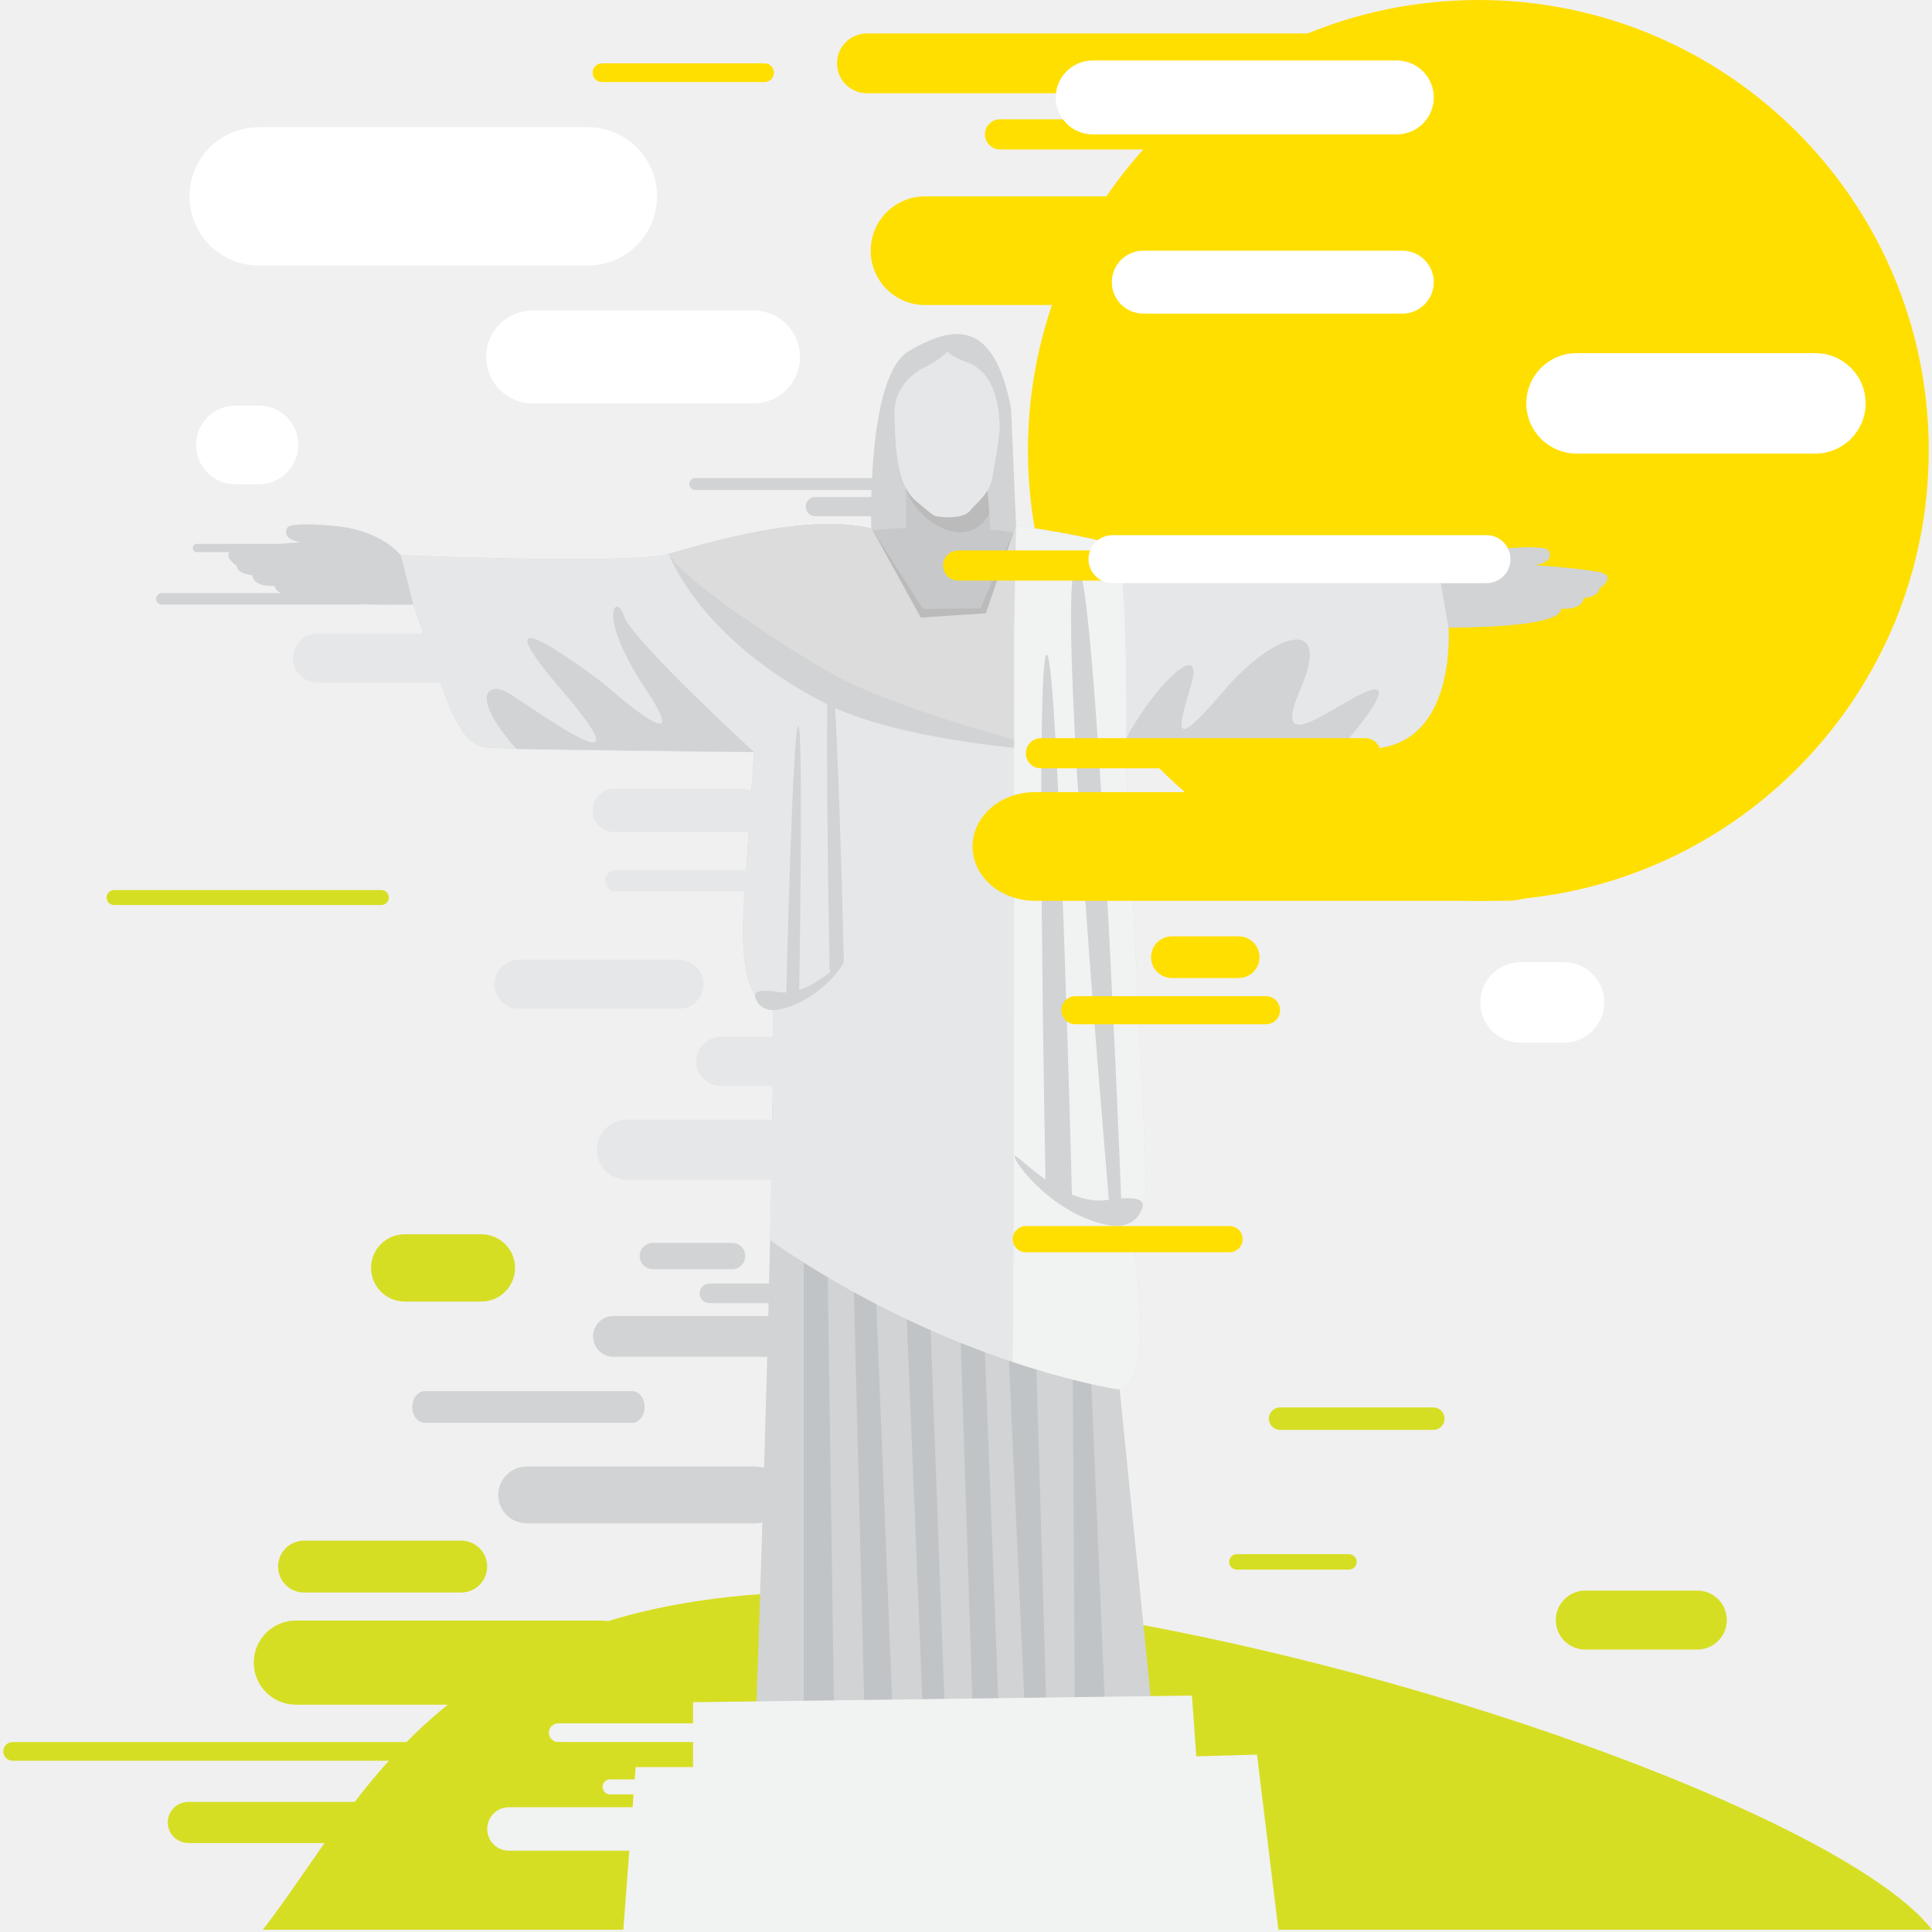
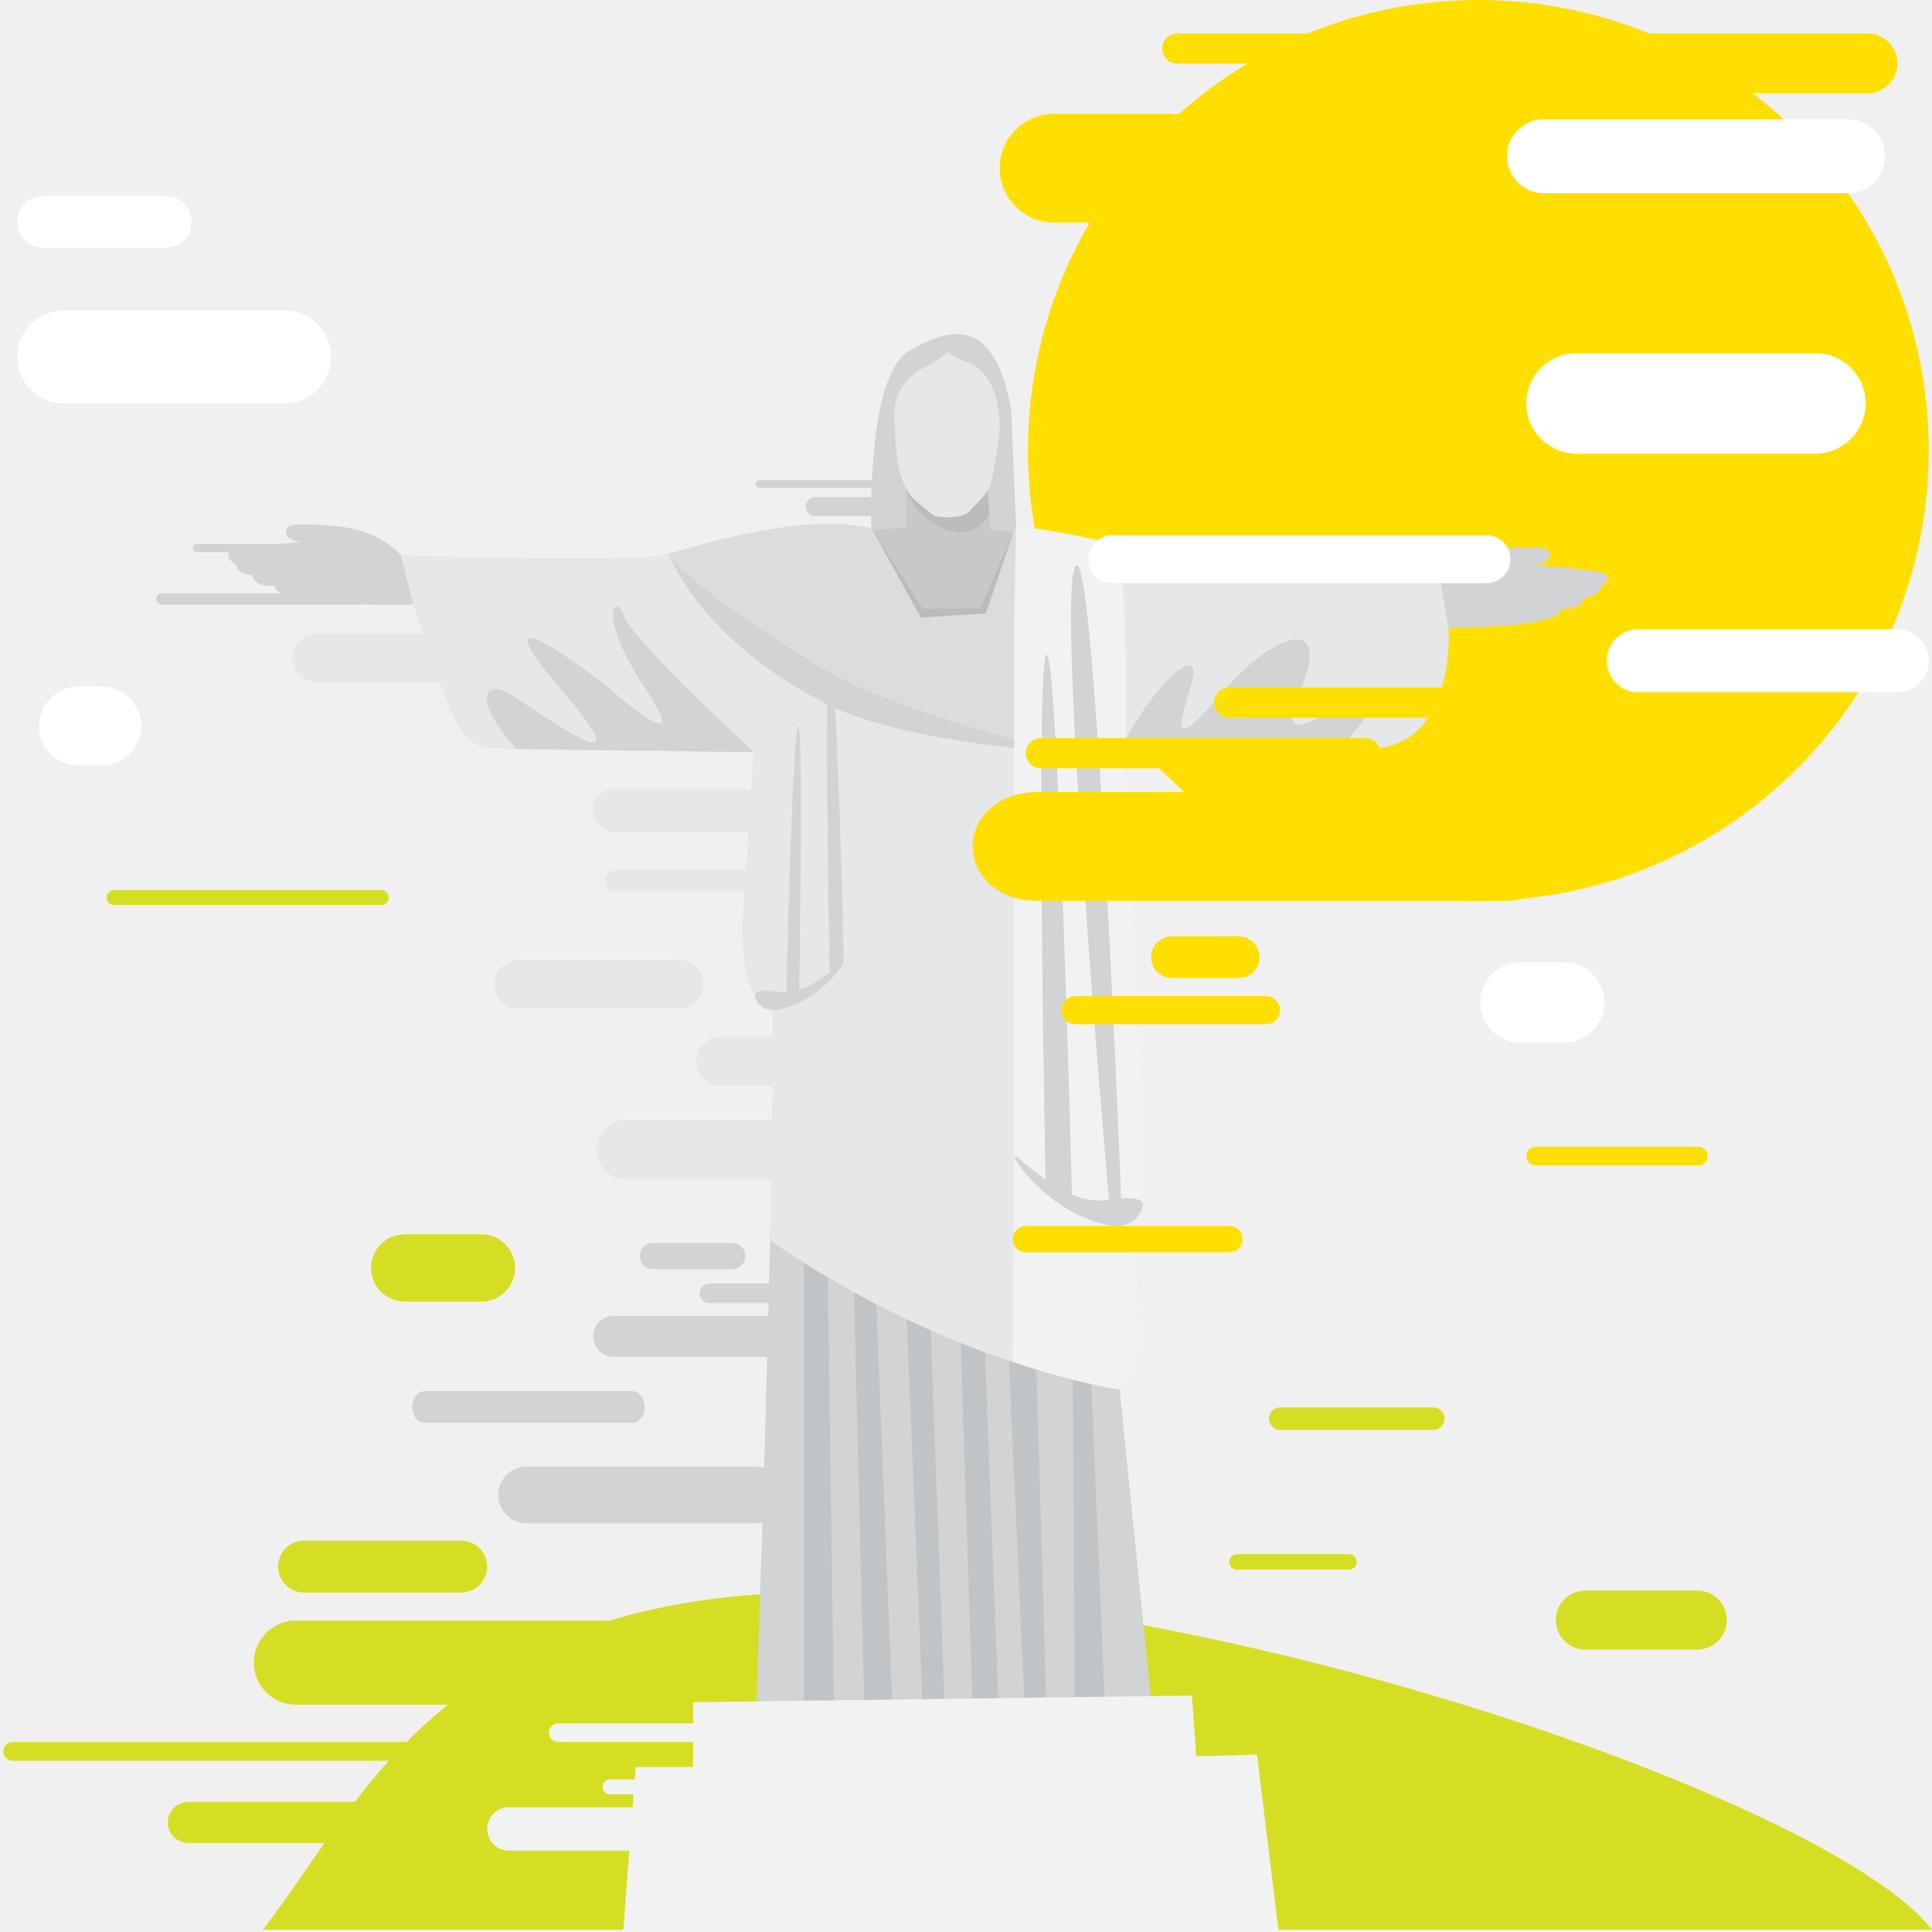
<svg xmlns="http://www.w3.org/2000/svg" version="1.1" id="Layer_1" x="0px" y="0px" width="480px" height="480px" viewBox="0 0 480 480" enable-background="new 0 0 480 480" xml:space="preserve">
  <g>
-     <path fill="#FFDF00" d="M479.191,111.9c0,61.8-50.097,111.896-111.902,111.896c-61.794,0-111.895-50.096-111.895-111.896   C255.395,50.099,305.495,0,367.289,0C429.096,0,479.191,50.099,479.191,111.9z" />
-     <path fill="#D6DE23" d="M480,479.428c-24.957-32.113-178.049-83.949-274.068-83.949c-96.016,0-115.659,51.837-140.623,83.949H480z" />
+     <path fill="#FFDF00" d="M479.191,111.9c0,61.8-50.102,111.896-111.902,111.896c-61.794,0-111.895-50.096-111.895-111.896   C255.395,50.099,305.495,0,367.289,0C429.096,0,479.191,50.099,479.191,111.9z" />
+     <path fill="#D6DE23" d="M480,479.428c-24.957-32.108-178.049-83.949-274.068-83.949c-96.016,0-115.659,51.842-140.623,83.949H480z" />
    <g>
-       <path fill="#D1D3D4" d="M397.169,142.085c-4.965-0.928-15.815-1.701-15.815-1.701s4.965-0.466,3.416-3.57    c0,0,0-1.547-11.787-0.464c-8.711,0.802-13.519,4.398-15.437,6.222c-6.124,0.765-41.22,4.587-69.136-4.148    c-18.885-5.916-35.967-7.757-35.967-7.757l-1.243-29.144c-4.343-22.945-14.879-20.463-25.424-14.264    c-10.54,6.202-9.3,44.029-9.3,44.029c-16.434-3.876-41.083,3.72-50.383,6.356c-9.302,2.634-66.504,0.309-66.504,0.309    s-4.653-6.201-16.437-7.287c-11.785-1.085-11.785,0.464-11.785,0.464c-1.543,3.098,3.413,3.564,3.413,3.564    s-10.849,0.779-15.816,1.704c-4.957,0.931-0.155,4.189-0.155,4.189c0,2.019,3.879,2.324,3.879,2.324    c0.309,3.104,5.583,2.64,5.583,2.64c0,5.578,34.417,4.65,34.417,4.65c8.675,24.801,10.932,35.182,18.908,35.563    c16.417,0.782,65.734,1.074,65.734,1.074s-0.624,9.251-2.485,37.155c-1.861,27.905,7.132,26.354,7.132,26.354    c0.621,44.028-4.341,181.386-4.341,181.386l99.219-0.619l-8.685-85.89c9.927-1.859,2.485-41.857,2.485-41.857    s3.82,0.104,4.031-9.608c0.154-7.237-4.965-103.558-4.965-103.558s52.711-1.246,65.73-4.962    c13.023-3.722,14.629-20.294,14.471-28.216c-0.003-0.309-0.021-0.682-0.046-1.082c9.966-0.04,27.985-0.67,27.985-4.707    c0,0,5.271,0.466,5.576-2.637c0,0,3.877-0.309,3.877-2.325C397.32,146.271,402.128,143.014,397.169,142.085z" />
+       <path fill="#D1D3D4" d="M397.169,142.085c-4.965-0.928-15.815-1.701-15.815-1.701s4.965-0.466,3.416-3.57    c0,0,0-1.547-11.787-0.464c-8.711,0.802-13.519,4.398-15.437,6.222c-6.124,0.765-41.22,4.587-69.136-4.148    c-18.885-5.916-35.967-7.757-35.967-7.757l-1.243-29.144c-4.343-22.945-14.879-20.463-25.424-14.264    c-10.54,6.202-9.3,44.029-9.3,44.029c-16.434-3.876-41.083,3.72-50.383,6.356c-9.302,2.634-66.504,0.309-66.504,0.309    s-4.653-6.201-16.437-7.287c-11.785-1.085-11.785,0.464-11.785,0.464c-1.543,3.098,3.413,3.564,3.413,3.564    s-10.849,0.779-15.816,1.704c-4.957,0.931-0.155,4.189-0.155,4.189c0,2.019,3.879,2.324,3.879,2.324    c0.309,3.104,5.583,2.64,5.583,2.64c0,5.578,34.417,4.65,34.417,4.65c8.675,24.801,10.932,35.182,18.908,35.563    c16.417,0.782,65.734,1.074,65.734,1.074s-0.624,9.251-2.485,37.155c-1.861,27.905,7.132,26.354,7.132,26.354    c0.621,44.023-4.341,181.386-4.341,181.386l99.22-0.619l-8.686-85.895c9.928-1.854,2.484-41.854,2.484-41.854    s3.82,0.104,4.031-9.608c0.15-7.236-4.965-103.558-4.965-103.558s52.711-1.246,65.729-4.962    c13.021-3.722,14.629-20.294,14.471-28.216c-0.003-0.309-0.021-0.682-0.046-1.082c9.966-0.04,27.983-0.67,27.983-4.707    c0,0,5.271,0.466,5.576-2.637c0,0,3.879-0.309,3.879-2.325C397.32,146.271,402.128,143.014,397.169,142.085z" />
      <g>
        <polygon fill="#C1C4C6" points="199.673,312.403 199.673,425.572 207.217,425.572 205.6,314.024    " />
        <polygon fill="#C1C4C6" points="212.067,317.797 214.762,425.033 221.768,425.572 217.456,317.254    " />
        <polygon fill="#C1C4C6" points="225,320.488 229.312,426.104 234.698,423.957 230.927,322.643    " />
        <polygon fill="#C1C4C6" points="238.471,326.953 241.704,426.104 248.172,426.104 244.4,328.568    " />
        <polygon fill="#C1C4C6" points="250.327,330.728 254.641,425.572 260.023,426.104 257.336,334.501    " />
        <polygon fill="#C1C4C6" points="266.492,336.654 267.033,425.033 274.581,425.033 270.805,336.116    " />
      </g>
      <polygon fill="#F1F2F2" points="154.825,480 157.926,439.028 172.189,439.028 172.189,422.908 296.134,421.26 297.215,436.349     312.303,435.931 317.686,480   " />
      <path fill="#C7C8C9" d="M225,119.664c0,0,0.022,0.979,0.049,2.511c0.08,4.919,0.223,15.544-0.049,18.144    c-0.355,3.413,20.657,5.392,21.736,1.077c0,0-1.079-16.52-1.617-21.915L225,119.664z" />
-       <path fill="#C7C8C9" d="M215.572,131.878c0,0,20.746-2.425,38.529,0.805l-6.734,23.982l-21.015-0.539L215.572,131.878z" />
-       <path fill="#E6E7E8" d="M357.546,142.572c-6.124,0.765-41.22,4.587-69.136-4.148c-18.885-5.916-35.967-7.757-35.967-7.757    l-7.508,21.686l-16.163,1.083l-12.297-22.146c-16.434-3.876-41.083,3.72-50.383,6.356c-9.302,2.634-66.504,0.309-66.504,0.309    l3.101,12.249c8.675,24.801,10.932,35.182,18.908,35.563c16.417,0.782,65.734,1.074,65.734,1.074s-0.624,9.251-2.485,37.155    c-1.861,27.904,7.132,26.354,7.132,26.354c0.183,13.063-0.123,34.336-0.647,57.802c44.985,31.202,86.841,37.077,86.841,37.077    c9.927-1.86,2.485-41.858,2.485-41.858s3.82,0.104,4.031-9.608c0.154-7.238-4.965-103.558-4.965-103.558s52.711-1.246,65.73-4.962    c13.023-3.722,14.629-20.294,14.471-28.216c-0.003-0.309-0.021-0.682-0.046-1.082L357.546,142.572z" />
+       <path fill="#C7C8C9" d="M215.572,131.878c0,0,20.746-2.425,38.53,0.805l-6.73,23.982l-21.015-0.539L215.572,131.878z" />
+       <path fill="#E6E7E8" d="M357.546,142.572c-6.124,0.765-41.22,4.587-69.136-4.148c-18.885-5.916-35.967-7.757-35.967-7.757    l-7.508,21.686l-16.167,1.083l-12.297-22.146c-16.434-3.876-41.083,3.72-50.383,6.356c-9.302,2.634-66.504,0.309-66.504,0.309    l3.101,12.249c8.675,24.801,10.932,35.182,18.908,35.563c16.417,0.782,65.734,1.074,65.734,1.074s-0.624,9.251-2.485,37.155    c-1.861,27.904,7.132,26.354,7.132,26.354c0.183,13.063-0.123,34.336-0.647,57.807c44.985,31.2,86.841,37.075,86.841,37.075    c9.932-1.858,2.482-41.856,2.482-41.856s3.818,0.104,4.029-9.604c0.154-7.238-4.965-103.563-4.965-103.563    s52.711-1.246,65.73-4.962c13.022-3.722,14.629-20.294,14.471-28.216c-0.003-0.309-0.021-0.682-0.046-1.082L357.546,142.572z" />
      <path fill="#D1D3D4" d="M209.548,239.029c0-1.128-8.057,8.639-15.917,7.45c-8.071-1.227-5.912,1.481-5.557,2.283    c0.544,1.209,2.405,2.565,5.14,2.09C202.754,249.174,209.548,240.162,209.548,239.029z" />
      <path fill="#D1D3D4" d="M209.64,238.579c0-0.601-1.761-74.421-3.384-74.421c-1.629,0-0.167,74.802-0.167,75.4    c0,0.599-0.306,2.883,1.443,1.808C208.924,240.518,209.64,239.171,209.64,238.579z" />
      <path fill="#BBBBBC" d="M225,119.664c0,0-0.263,0.109,0.101,1.606c1.821,7.441,14.719,16.667,20.689,6.428    c-0.247-3.298-0.487-6.393-0.671-8.217L225,119.664z" />
      <path fill="#E6E7E8" d="M235.416,87.328c0,0-2.422,2.425-5.388,3.771c-2.963,1.354-8.083,5.122-7.813,12.125    c0.223,5.667,0.257,13.268,2.975,18.252c0.644,1.177,1.435,2.213,2.419,3.032c5.119,4.314,4.33,3.596,5.944,3.868    c1.618,0.266,5.995,0.369,7.481-1.515c1.481-1.89,4.762-4.1,5.432-7.874c0.677-3.768,2.021-10.776,1.888-13.608    c-0.138-2.826-0.535-12.26-7.68-15.224C240.673,90.157,236.089,88.542,235.416,87.328z" />
-       <path fill="#D1D3D4" d="M252.443,130.667l-7.508,21.686l-16.163,1.083l-12.297-22.146c-16.434-3.876-41.083,3.72-50.383,6.356    c9.328,20.637,30.971,33.333,40.582,37.882c19.69,9.311,57.123,11.312,57.123,11.312L252.443,130.667z" />
-       <path fill="#DCDCDD" d="M252.443,130.667l-7.508,21.686l-16.163,1.083l-12.297-22.146c-16.434-3.876-41.083,3.72-50.383,6.356    c3.94,7.163,35.282,27.406,44.891,31.95c19.69,9.319,52.814,17.244,52.814,17.244L252.443,130.667z" />
+       <path fill="#D1D3D4" d="M252.443,130.667l-7.508,21.686l-16.167,1.083l-12.297-22.146c-16.434-3.876-41.083,3.72-50.383,6.356    c9.328,20.637,30.971,33.333,40.582,37.882c19.69,9.311,57.123,11.312,57.123,11.312L252.443,130.667z" />
+       <path fill="#DCDCDD" d="M252.443,130.667l-7.508,21.686l-16.167,1.083l-12.297-22.146c-16.434-3.876-41.083,3.72-50.383,6.356    c3.94,7.163,35.282,27.406,44.891,31.95c19.69,9.319,52.814,17.244,52.814,17.244L252.443,130.667z" />
      <g>
-         <path fill="#F1F2F2" d="M276.843,135.197c-13.766-3.387-24.399-4.53-24.399-4.53l-0.5,26.539c0,0,0.166,157.688-0.354,181.156     c17.241,5.656,26.584,6.863,26.584,6.863c9.926-1.859,2.485-41.857,2.485-41.857s3.819,0.104,4.032-9.608     c0.153-7.238-4.965-103.558-4.965-103.558S280.523,136.104,276.843,135.197z" />
+         <path fill="#F1F2F2" d="M276.843,135.197c-13.766-3.387-24.399-4.53-24.399-4.53l-0.5,26.539c0,0,0.166,157.688-0.354,181.156     c17.241,5.651,26.584,6.858,26.584,6.858c9.926-1.854,2.485-41.854,2.485-41.854s3.819,0.104,4.032-9.608     c0.148-7.237-4.965-103.558-4.965-103.558S280.523,136.104,276.843,135.197z" />
        <path fill="#D1D3D4" d="M252.079,287.346c0-1.638,11.662,12.512,23.04,10.782c11.67-1.774,8.555,2.142,8.037,3.298     c-0.788,1.754-3.473,3.729-7.434,3.029C261.911,302.027,252.079,288.982,252.079,287.346z" />
-         <path fill="#D1D3D4" d="M266.313,296.868c0-1.043-3.438-134.222-6.268-134.222s-0.286,130.122-0.286,131.17     c0,1.035-0.27,2.336,2.517,3.138C264.989,297.744,266.313,297.91,266.313,296.868z" />
+         <path fill="#D1D3D4" d="M266.313,296.868c0-1.043-3.438-134.222-6.268-134.222s-0.286,130.122-0.286,131.17     c0,1.035-0.271,2.336,2.517,3.138C264.989,297.744,266.313,297.91,266.313,296.868z" />
        <path fill="#D1D3D4" d="M198.528,247.938c0-0.504,1.168-67.558-0.198-67.558c-1.375,0-2.969,65.576-2.969,66.079     c0,0.505-0.135,1.129,1.21,1.523C197.889,248.359,198.528,248.439,198.528,247.938z" />
        <path fill="#D1D3D4" d="M278.706,301.718c0-1.047-6.284-161.219-11.136-161.219c-5.951,0,7.973,157.119,7.973,158.161     c0,1.048-0.132,2.337,1.214,3.145C278.074,302.6,278.706,302.754,278.706,301.718z" />
      </g>
      <path fill="#D1D3D4" d="M187.333,186.839c0,0-30.753-28.233-32.365-33.894c-1.618-5.657-7.275-0.807,5.66,18.596    c12.933,19.395-10.51-1.618-10.51-1.618s-34.761-26.673-10.505,1.618c24.248,28.288-10.514,1.612-14.553,0    c-4.04-1.618-8.083,1.612,3.232,14.544L187.333,186.839z" />
-       <path fill="#D1D3D4" d="M279.966,183.071l-0.239,7.129c0,0,37.424,0.143,51.972-2.815c0,0,16.442-18.055,8.896-15.904    c-7.547,2.159-25.603,18.33-17.517-0.267c8.085-18.593-6.466-14.281-19.132,0.536c-12.66,14.819-11.584,10.245-8.082-1.34    C299.367,158.821,288.046,168.523,279.966,183.071z" />
+       <path fill="#D1D3D4" d="M279.966,183.071l-0.239,7.129c0,0,37.424,0.143,51.977-2.815c0,0,16.438-18.055,8.896-15.904    c-7.549,2.159-25.604,18.33-17.519-0.267c8.085-18.593-6.47-14.281-19.136,0.536c-12.656,14.819-11.584,10.245-8.082-1.34    C299.367,158.821,288.046,168.523,279.966,183.071z" />
      <polygon fill="#BBBBBC" points="216.917,131.878 229.312,151.276 243.594,151.142 251.674,132.414 244.936,152.353     228.774,153.435   " />
    </g>
-     <path fill="#FFDF00" d="M216.319,62.282c0,7.455,6.041,13.497,13.491,13.497h102.365c7.45,0,13.491-6.042,13.491-13.497l0,0   c0-7.45-6.041-13.491-13.491-13.491H229.811C222.36,48.791,216.319,54.832,216.319,62.282L216.319,62.282z" />
+     <path fill="#FFDF00" d="M248.363,41.782c0,7.455,6.041,13.497,13.49,13.497h102.361c7.45,0,13.491-6.042,13.491-13.497l0,0   c0-7.45-6.041-13.491-13.491-13.491H261.855C254.404,28.291,248.363,34.332,248.363,41.782L248.363,41.782z" />
    <path fill="#FFDF00" d="M241.632,210.302c0,7.453,6.917,13.494,15.452,13.494h117.251c8.535,0,15.453-6.042,15.453-13.494l0,0   c0-7.449-6.918-13.494-15.453-13.494H257.084C248.549,196.809,241.632,202.853,241.632,210.302L241.632,210.302z" />
    <path fill="#FFDF00" d="M254.865,187.146c0,2.067,1.676,3.742,3.744,3.742h80.642c2.063,0,3.744-1.675,3.744-3.742l0,0   c0-2.07-1.681-3.745-3.744-3.745h-80.642C256.541,183.401,254.865,185.076,254.865,187.146L254.865,187.146z" />
-     <path fill="#FFDF00" d="M234.297,140.499c0,2.07,1.675,3.746,3.745,3.746h80.64c2.064,0,3.745-1.675,3.745-3.746l0,0   c0-2.07-1.681-3.745-3.745-3.745h-80.64C235.972,136.754,234.297,138.429,234.297,140.499L234.297,140.499z" />
-     <path fill="#FFDF00" d="M244.707,33.384c0,2.07,1.675,3.745,3.745,3.745h80.637c2.07,0,3.745-1.675,3.745-3.745l0,0   c0-2.07-1.675-3.745-3.745-3.745h-80.637C246.382,29.639,244.707,31.314,244.707,33.384L244.707,33.384z" />
-     <path fill="#FFDF00" d="M207.956,15.735c0,4.106,3.327,7.43,7.432,7.43h129.12c4.104,0,7.428-3.324,7.428-7.43l0,0   c0-4.103-3.324-7.432-7.428-7.432h-129.12C211.283,8.303,207.956,11.633,207.956,15.735L207.956,15.735z" />
-     <path fill="#FFDF00" d="M147.229,18.063c0,1.283,1.042,2.325,2.325,2.325h40.402c1.285,0,2.325-1.042,2.325-2.325l0,0   c0-1.285-1.04-2.328-2.325-2.328h-40.402C148.271,15.735,147.229,16.778,147.229,18.063L147.229,18.063z" />
-     <path fill="#FFFFFF" d="M163.236,48.791c0,9.488-7.693,17.182-17.182,17.182H64.267c-9.488,0-17.179-7.693-17.179-17.182l0,0   c0-9.492,7.69-17.182,17.179-17.182h81.788C155.543,31.608,163.236,39.299,163.236,48.791L163.236,48.791z" />
+     <path fill="#FFDF00" d="M301.658,174.544c0,2.07,1.676,3.746,3.744,3.746h80.641c2.064,0,3.745-1.675,3.745-3.746l0,0   c0-2.07-1.681-3.745-3.745-3.745h-80.641C303.334,170.799,301.658,172.474,301.658,174.544L301.658,174.544z" />
+     <path fill="#FFDF00" d="M288.771,12.047c0,2.07,1.674,3.745,3.744,3.745h80.637c2.07,0,3.746-1.675,3.746-3.745l0,0   c0-2.07-1.676-3.745-3.746-3.745h-80.637C290.445,8.303,288.771,9.978,288.771,12.047L288.771,12.047z" />
+     <path fill="#FFDF00" d="M327.423,15.735c0,4.106,3.327,7.43,7.433,7.43h129.119c4.104,0,7.432-3.324,7.432-7.43l0,0   c0-4.103-3.324-7.432-7.432-7.432H334.855C330.75,8.303,327.423,11.633,327.423,15.735L327.423,15.735z" />
+     <path fill="#FFDF00" d="M379.211,287.215c0,1.283,1.042,2.325,2.324,2.325h40.402c1.285,0,2.325-1.042,2.325-2.325l0,0   c0-1.285-1.04-2.328-2.325-2.328h-40.402C380.253,284.887,379.211,285.93,379.211,287.215L379.211,287.215z" />
+     <path fill="#FFFFFF" d="M47.644,55.114c0,3.542-2.873,6.416-6.416,6.416H10.69c-3.543,0-6.415-2.872-6.415-6.416l0,0   c0-3.544,2.871-6.416,6.415-6.416h30.537C44.771,48.698,47.644,51.57,47.644,55.114L47.644,55.114z" />
    <path fill="#FFFFFF" d="M463.511,100.212c0,6.889-5.587,12.469-12.473,12.469h-59.356c-6.891,0-12.471-5.58-12.471-12.469l0,0   c0-6.888,5.58-12.469,12.471-12.469h59.356C457.924,87.743,463.511,93.324,463.511,100.212L463.511,100.212z" />
-     <path fill="#FFFFFF" d="M198.762,88.677c0,6.371-5.162,11.535-11.535,11.535h-54.915c-6.376,0-11.536-5.165-11.536-11.535l0,0   c0-6.37,5.16-11.536,11.536-11.536h54.915C193.6,77.141,198.762,82.307,198.762,88.677L198.762,88.677z" />
-     <path fill="#FFFFFF" d="M276.229,70.101c0,4.32,3.502,7.819,7.818,7.819h64.359c4.314,0,7.816-3.499,7.816-7.819l0,0   c0-4.315-3.502-7.817-7.816-7.817h-64.359C279.729,62.284,276.229,65.786,276.229,70.101L276.229,70.101z" />
-     <path fill="#FFFFFF" d="M262.295,24.205c0,5.07,4.107,9.179,9.184,9.179h75.568c5.064,0,9.176-4.108,9.176-9.179l0,0   c0-5.065-4.109-9.177-9.176-9.177h-75.568C266.402,15.028,262.295,19.14,262.295,24.205L262.295,24.205z" />
+     <path fill="#FFFFFF" d="M82.262,88.677c0,6.371-5.162,11.535-11.535,11.535H15.812c-6.376,0-11.536-5.165-11.536-11.535l0,0   c0-6.37,5.16-11.536,11.536-11.536h54.915C77.1,77.141,82.262,82.307,82.262,88.677L82.262,88.677z" />
+     <path fill="#FFFFFF" d="M399.197,164.157c0,4.32,3.502,7.819,7.814,7.819h64.359c4.313,0,7.816-3.499,7.816-7.819l0,0   c0-4.315-3.506-7.817-7.816-7.817h-64.359C402.697,156.34,399.197,159.842,399.197,164.157L399.197,164.157z" />
+     <path fill="#FFFFFF" d="M374.396,38.816c0,5.07,4.104,9.179,9.184,9.179h75.568c5.063,0,9.176-4.108,9.176-9.179l0,0   c0-5.065-4.109-9.177-9.176-9.177H383.58C378.504,29.639,374.396,33.751,374.396,38.816L374.396,38.816z" />
    <path fill="#E6E7E8" d="M148.273,285.633c0,4.141,3.353,7.489,7.49,7.489h48.813c4.138,0,7.49-3.351,7.49-7.489l0,0   c0-4.134-3.353-7.49-7.49-7.49h-48.813C151.626,278.143,148.273,281.499,148.273,285.633L148.273,285.633z" />
-     <path fill="#E6E7E8" d="M172.971,263.689c0,3.367,2.731,6.1,6.099,6.1h39.754c3.37,0,6.102-2.732,6.102-6.1l0,0   c0-3.366-2.731-6.099-6.102-6.099H179.07C175.703,257.592,172.971,260.323,172.971,263.689L172.971,263.689z" />
+     <path fill="#E6E7E8" d="M172.971,263.689c0,3.367,2.731,6.1,6.099,6.1h39.754c3.37,0,6.102-2.732,6.102-6.1l0,0   c0-3.366-2.731-6.104-6.102-6.104H179.07C175.703,257.592,172.971,260.323,172.971,263.689L172.971,263.689z" />
    <path fill="#E6E7E8" d="M122.812,244.529c0,3.367,2.729,6.1,6.099,6.1h39.755c3.367,0,6.098-2.732,6.098-6.1l0,0   c0-3.365-2.731-6.097-6.098-6.097h-39.755C125.541,238.433,122.812,241.164,122.812,244.529L122.812,244.529z" />
    <path fill="#E6E7E8" d="M72.773,163.488c0,3.373,2.729,6.101,6.098,6.101h39.752c3.369,0,6.099-2.729,6.099-6.101l0,0   c0-3.368-2.729-6.096-6.099-6.096H78.871C75.502,157.392,72.773,160.12,72.773,163.488L72.773,163.488z" />
    <path fill="#D1D3D4" d="M200.182,125.863c0,1.32,1.065,2.385,2.382,2.385h15.541c1.314,0,2.382-1.065,2.382-2.385l0,0   c0-1.314-1.068-2.385-2.382-2.385h-15.541C201.248,123.478,200.182,124.549,200.182,125.863L200.182,125.863z" />
    <path fill="#D1D3D4" d="M38.796,148.779c0,0.793,0.641,1.435,1.431,1.435h48.69c0.788,0,1.432-0.642,1.432-1.435l0,0   c0-0.79-0.645-1.431-1.432-1.431h-48.69C39.438,147.348,38.796,147.989,38.796,148.779L38.796,148.779z" />
    <path fill="#D1D3D4" d="M47.884,136.153c0,0.564,0.455,1.016,1.014,1.016h34.543c0.561,0,1.017-0.452,1.017-1.016l0,0   c0-0.561-0.456-1.017-1.017-1.017H48.897C48.339,135.137,47.884,135.592,47.884,136.153L47.884,136.153z" />
    <path fill="#FFFFFF" d="M270.438,138.922c0,3.293,2.672,5.961,5.963,5.961h92.906c3.295,0,5.967-2.668,5.967-5.961l0,0   c0-3.298-2.672-5.967-5.967-5.967H276.4C273.109,132.955,270.438,135.624,270.438,138.922L270.438,138.922z" />
-     <path fill="#D1D3D4" d="M171.262,120.263c0,0.819,0.664,1.48,1.483,1.48h46.262c0.819,0,1.48-0.662,1.48-1.48l0,0   c0-0.816-0.662-1.48-1.48-1.48h-46.262C171.926,118.782,171.262,119.447,171.262,120.263L171.262,120.263z" />
+     <path fill="#D1D3D4" d="M187.77,120.263c0,0.542,0.439,0.979,0.981,0.979h30.599c0.542,0,0.979-0.438,0.979-0.979l0,0   c0-0.54-0.438-0.979-0.979-0.979h-30.599C188.209,119.284,187.77,119.723,187.77,120.263L187.77,120.263z" />
    <path fill="#E6E7E8" d="M150.364,218.809c0,1.472,1.191,2.666,2.666,2.666h35.308c1.469,0,2.666-1.194,2.666-2.666l0,0   c0-1.475-1.197-2.668-2.666-2.668H153.03C151.555,216.141,150.364,217.334,150.364,218.809L150.364,218.809z" />
    <path fill="#D1D3D4" d="M173.816,321.33c0,1.34,1.085,2.428,2.428,2.428h14.651c1.343,0,2.431-1.088,2.431-2.428l0,0   c0-1.34-1.088-2.428-2.431-2.428h-14.651C174.901,318.902,173.816,319.99,173.816,321.33L173.816,321.33z" />
-     <path fill="#D1D3D4" d="M158.925,312.065c0,1.804,1.46,3.265,3.267,3.265h19.709c1.804,0,3.264-1.461,3.264-3.265l0,0   c0-1.805-1.46-3.265-3.264-3.265h-19.709C160.385,308.802,158.925,310.262,158.925,312.065L158.925,312.065z" />
-     <path fill="#D1D3D4" d="M102.424,349.563c0,2.175,1.395,3.938,3.115,3.938h51.501c1.721,0,3.115-1.765,3.115-3.938l0,0   c0-2.178-1.395-3.94-3.115-3.94h-51.501C103.818,345.621,102.424,347.385,102.424,349.563L102.424,349.563z" />
-     <path fill="#D1D3D4" d="M123.789,371.413c0,3.898,3.161,7.055,7.058,7.055h56.778c3.894,0,7.055-3.155,7.055-7.055l0,0   c0-3.896-3.161-7.055-7.055-7.055h-56.778C126.95,364.358,123.789,367.519,123.789,371.413L123.789,371.413z" />
-     <path fill="#F1F2F2" d="M121.043,454.403c0-2.983,2.416-5.399,5.4-5.399h43.656c2.984,0,5.397,2.416,5.397,5.399l0,0   c0,2.982-2.414,5.398-5.397,5.398h-43.656C123.459,459.803,121.043,457.387,121.043,454.403L121.043,454.403z" />
-     <path fill="#F1F2F2" d="M149.714,443.953c0,1.024,0.831,1.859,1.858,1.859h27.981c1.025,0,1.858-0.835,1.858-1.859l0,0   c0-1.025-0.833-1.861-1.858-1.861h-27.981C150.544,442.092,149.714,442.928,149.714,443.953L149.714,443.953z" />
-     <path fill="#F1F2F2" d="M136.372,430.484c0,1.282,1.042,2.324,2.325,2.324h47.72c1.286,0,2.325-1.042,2.325-2.324l0,0   c0-1.282-1.039-2.324-2.325-2.324h-47.72C137.414,428.16,136.372,429.202,136.372,430.484L136.372,430.484z" />
-     <path fill="#D1D3D4" d="M147.347,332.016c0,2.802,2.264,5.073,5.062,5.073h37.882c2.798,0,5.068-2.271,5.068-5.073l0,0   c0-2.794-2.27-5.063-5.068-5.063h-37.882C149.611,326.953,147.347,329.222,147.347,332.016L147.347,332.016z" />
+     <path fill="#D1D3D4" d="M158.925,312.065c0,1.804,1.46,3.265,3.267,3.265h19.709c1.804,0,3.264-1.461,3.264-3.265l0,0   c0-1.81-1.46-3.27-3.264-3.27h-19.709C160.385,308.802,158.925,310.262,158.925,312.065L158.925,312.065z" />
+     <path fill="#D1D3D4" d="M102.424,349.563c0,2.18,1.395,3.938,3.115,3.938h51.501c1.721,0,3.115-1.765,3.115-3.938l0,0   c0-2.178-1.395-3.938-3.115-3.938h-51.501C103.818,345.621,102.424,347.385,102.424,349.563L102.424,349.563z" />
+     <path fill="#D1D3D4" d="M123.789,371.413c0,3.896,3.161,7.055,7.058,7.055h56.778c3.894,0,7.055-3.155,7.055-7.055l0,0   c0-3.896-3.161-7.055-7.055-7.055h-56.778C126.95,364.358,123.789,367.519,123.789,371.413L123.789,371.413z" />
+     <path fill="#F1F2F2" d="M121.043,454.403c0-2.983,2.416-5.399,5.4-5.399h43.656c2.984,0,5.397,2.416,5.397,5.399l0,0   c0,2.979-2.414,5.396-5.397,5.396h-43.656C123.459,459.803,121.043,457.387,121.043,454.403L121.043,454.403z" />
+     <path fill="#F1F2F2" d="M149.714,443.953c0,1.021,0.831,1.859,1.858,1.859h27.981c1.025,0,1.858-0.84,1.858-1.859l0,0   c0-1.025-0.833-1.861-1.858-1.861h-27.981C150.544,442.092,149.714,442.928,149.714,443.953L149.714,443.953z" />
+     <path fill="#F1F2F2" d="M136.372,430.484c0,1.277,1.042,2.319,2.325,2.319h47.72c1.286,0,2.325-1.042,2.325-2.319l0,0   c0-1.282-1.039-2.324-2.325-2.324h-47.72C137.414,428.16,136.372,429.202,136.372,430.484L136.372,430.484z" />
+     <path fill="#D1D3D4" d="M147.347,332.016c0,2.807,2.264,5.073,5.062,5.073h37.882c2.798,0,5.068-2.271,5.068-5.073l0,0   c0-2.794-2.27-5.063-5.068-5.063h-37.882C149.611,326.953,147.347,329.222,147.347,332.016L147.347,332.016z" />
    <path fill="#E6E7E8" d="M147.229,201.338c0,2.984,2.417,5.4,5.4,5.4h31.701c2.978,0,5.397-2.416,5.397-5.4l0,0   c0-2.98-2.419-5.399-5.397-5.399h-31.701C149.646,195.938,147.229,198.358,147.229,201.338L147.229,201.338z" />
-     <path fill="#D6DE23" d="M63.047,413.071c0,5.771,4.678,10.45,10.45,10.45h75.704c5.772,0,10.45-4.679,10.45-10.45l0,0   c0-5.772-4.678-10.45-10.45-10.45H73.498C67.726,402.621,63.047,407.299,63.047,413.071L63.047,413.071z" />
+     <path fill="#D6DE23" d="M63.047,413.071c0,5.771,4.678,10.45,10.45,10.45h75.704c5.772,0,10.45-4.684,10.45-10.45l0,0   c0-5.772-4.678-10.45-10.45-10.45H73.498C67.726,402.621,63.047,407.299,63.047,413.071L63.047,413.071z" />
    <path fill="#D6DE23" d="M69.088,389.21c0,3.563,2.886,6.448,6.441,6.448h39.056c3.56,0,6.448-2.887,6.448-6.448l0,0   c0-3.556-2.889-6.442-6.448-6.442H75.53C71.974,382.768,69.088,385.654,69.088,389.21L69.088,389.21z" />
-     <path fill="#D6DE23" d="M41.683,452.783c0,2.815,2.29,5.106,5.11,5.106h66.416c2.817,0,5.108-2.291,5.108-5.106l0,0   c0-2.823-2.291-5.108-5.108-5.108H46.793C43.973,447.675,41.683,449.96,41.683,452.783L41.683,452.783z" />
+     <path fill="#D6DE23" d="M41.683,452.783c0,2.813,2.29,5.104,5.11,5.104h66.416c2.817,0,5.108-2.291,5.108-5.104l0,0   c0-2.823-2.291-5.108-5.108-5.108H46.793C43.973,447.675,41.683,449.96,41.683,452.783L41.683,452.783z" />
    <path fill="#D6DE23" d="M0.808,435.129c0,1.289,1.039,2.324,2.322,2.324h136.546c1.285,0,2.325-1.035,2.325-2.324l0,0   c0-1.283-1.04-2.319-2.325-2.319H3.13C1.847,432.81,0.808,433.846,0.808,435.129L0.808,435.129z" />
    <path fill="#D6DE23" d="M26.474,222.986c0,1.028,0.833,1.858,1.858,1.858h66.416c1.025,0,1.858-0.83,1.858-1.858l0,0   c0-1.024-0.833-1.858-1.858-1.858H28.332C27.306,221.128,26.474,221.961,26.474,222.986L26.474,222.986z" />
-     <path fill="#D6DE23" d="M92.191,315.009c0,4.615,3.742,8.36,8.363,8.36h19.042c4.619,0,8.358-3.745,8.358-8.36l0,0   c0-4.621-3.739-8.359-8.358-8.359h-19.042C95.933,306.648,92.191,310.388,92.191,315.009L92.191,315.009z" />
+     <path fill="#D6DE23" d="M92.191,315.009c0,4.615,3.742,8.36,8.363,8.36h19.042c4.619,0,8.358-3.745,8.358-8.36l0,0   c0-4.621-3.739-8.354-8.358-8.354h-19.042C95.933,306.648,92.191,310.388,92.191,315.009L92.191,315.009z" />
    <path fill="#D6DE23" d="M315.24,352.458c0,1.54,1.248,2.789,2.785,2.789h38.086c1.539,0,2.787-1.249,2.787-2.789l0,0   c0-1.534-1.248-2.788-2.787-2.788h-38.086C316.488,349.67,315.24,350.924,315.24,352.458L315.24,352.458z" />
-     <path fill="#FFDF00" d="M318.025,250.979c0,1.924-1.558,3.48-3.484,3.48h-47.37c-1.924,0-3.483-1.557-3.483-3.48l0,0   c0-1.924,1.561-3.481,3.483-3.481h47.37C316.469,247.496,318.025,249.055,318.025,250.979L318.025,250.979z" />
-     <path fill="#FFDF00" d="M285.982,237.809c0,2.866,2.314,5.181,5.18,5.181h16.576c2.863,0,5.18-2.315,5.18-5.181l0,0   c0-2.858-2.314-5.177-5.18-5.177h-16.576C288.298,232.632,285.982,234.951,285.982,237.809L285.982,237.809z" />
+     <path fill="#FFDF00" d="M318.025,250.979c0,1.924-1.563,3.48-3.484,3.48h-47.37c-1.924,0-3.483-1.557-3.483-3.48l0,0   c0-1.924,1.563-3.479,3.483-3.479h47.37C316.469,247.496,318.025,249.055,318.025,250.979L318.025,250.979z" />
+     <path fill="#FFDF00" d="M285.982,237.809c0,2.866,2.313,5.181,5.18,5.181h16.576c2.863,0,5.18-2.315,5.18-5.181l0,0   c0-2.858-2.314-5.177-5.18-5.177h-16.576C288.298,232.632,285.982,234.951,285.982,237.809L285.982,237.809z" />
    <path fill="#FFDF00" d="M308.738,307.873c0,1.793-1.455,3.248-3.254,3.248h-50.619c-1.799,0-3.256-1.455-3.256-3.248l0,0   c0-1.791,1.457-3.252,3.256-3.252h50.619C307.283,304.621,308.738,306.082,308.738,307.873L308.738,307.873z" />
-     <path fill="#D6DE23" d="M386.535,402.5c0,4.043,3.275,7.318,7.314,7.318h27.867c4.036,0,7.313-3.275,7.313-7.318l0,0   c0-4.037-3.276-7.313-7.313-7.313H393.85C389.811,395.188,386.535,398.463,386.535,402.5L386.535,402.5z" />
-     <path fill="#D6DE23" d="M305.371,388.047c0,1.061,0.857,1.913,1.918,1.913h27.867c1.057,0,1.916-0.854,1.916-1.913l0,0   c0-1.06-0.859-1.917-1.916-1.917h-27.867C306.229,386.13,305.371,386.987,305.371,388.047L305.371,388.047z" />
-     <path fill="#FFFFFF" d="M74.11,110.537c0,5.397-4.378,9.772-9.775,9.772h-5.863c-5.397,0-9.772-4.375-9.772-9.772l0,0   c0-5.4,4.375-9.774,9.772-9.774h5.863C69.732,100.762,74.11,105.137,74.11,110.537L74.11,110.537z" />
-     <path fill="#FFFFFF" d="M398.566,249.055c0,5.524-4.481,10.01-10.01,10.01H377.79c-5.528,0-10.011-4.484-10.011-10.01l0,0   c0-5.525,4.481-10.009,10.011-10.009h10.767C394.085,239.046,398.566,243.527,398.566,249.055L398.566,249.055z" />
+     <path fill="#D6DE23" d="M386.535,402.5c0,4.043,3.275,7.318,7.314,7.318h27.862c4.036,0,7.313-3.275,7.313-7.318l0,0   c0-4.037-3.276-7.313-7.313-7.313H393.85C389.811,395.188,386.535,398.463,386.535,402.5L386.535,402.5z" />
+     <path fill="#D6DE23" d="M305.371,388.047c0,1.063,0.857,1.913,1.918,1.913h27.867c1.057,0,1.916-0.854,1.916-1.913l0,0   c0-1.06-0.859-1.917-1.916-1.917h-27.867C306.229,386.13,305.371,386.987,305.371,388.047L305.371,388.047z" />
+     <path fill="#FFFFFF" d="M35.11,180.381c0,5.397-4.378,9.772-9.775,9.772h-5.863c-5.397,0-9.772-4.375-9.772-9.772l0,0   c0-5.4,4.375-9.774,9.772-9.774h5.863C30.732,170.606,35.11,174.981,35.11,180.381L35.11,180.381z" />
+     <path fill="#FFFFFF" d="M398.566,249.055c0,5.524-4.481,10.01-10.01,10.01H377.79c-5.528,0-10.011-4.479-10.011-10.01l0,0   c0-5.521,4.479-10.009,10.011-10.009h10.767C394.085,239.046,398.566,243.527,398.566,249.055L398.566,249.055z" />
  </g>
</svg>
